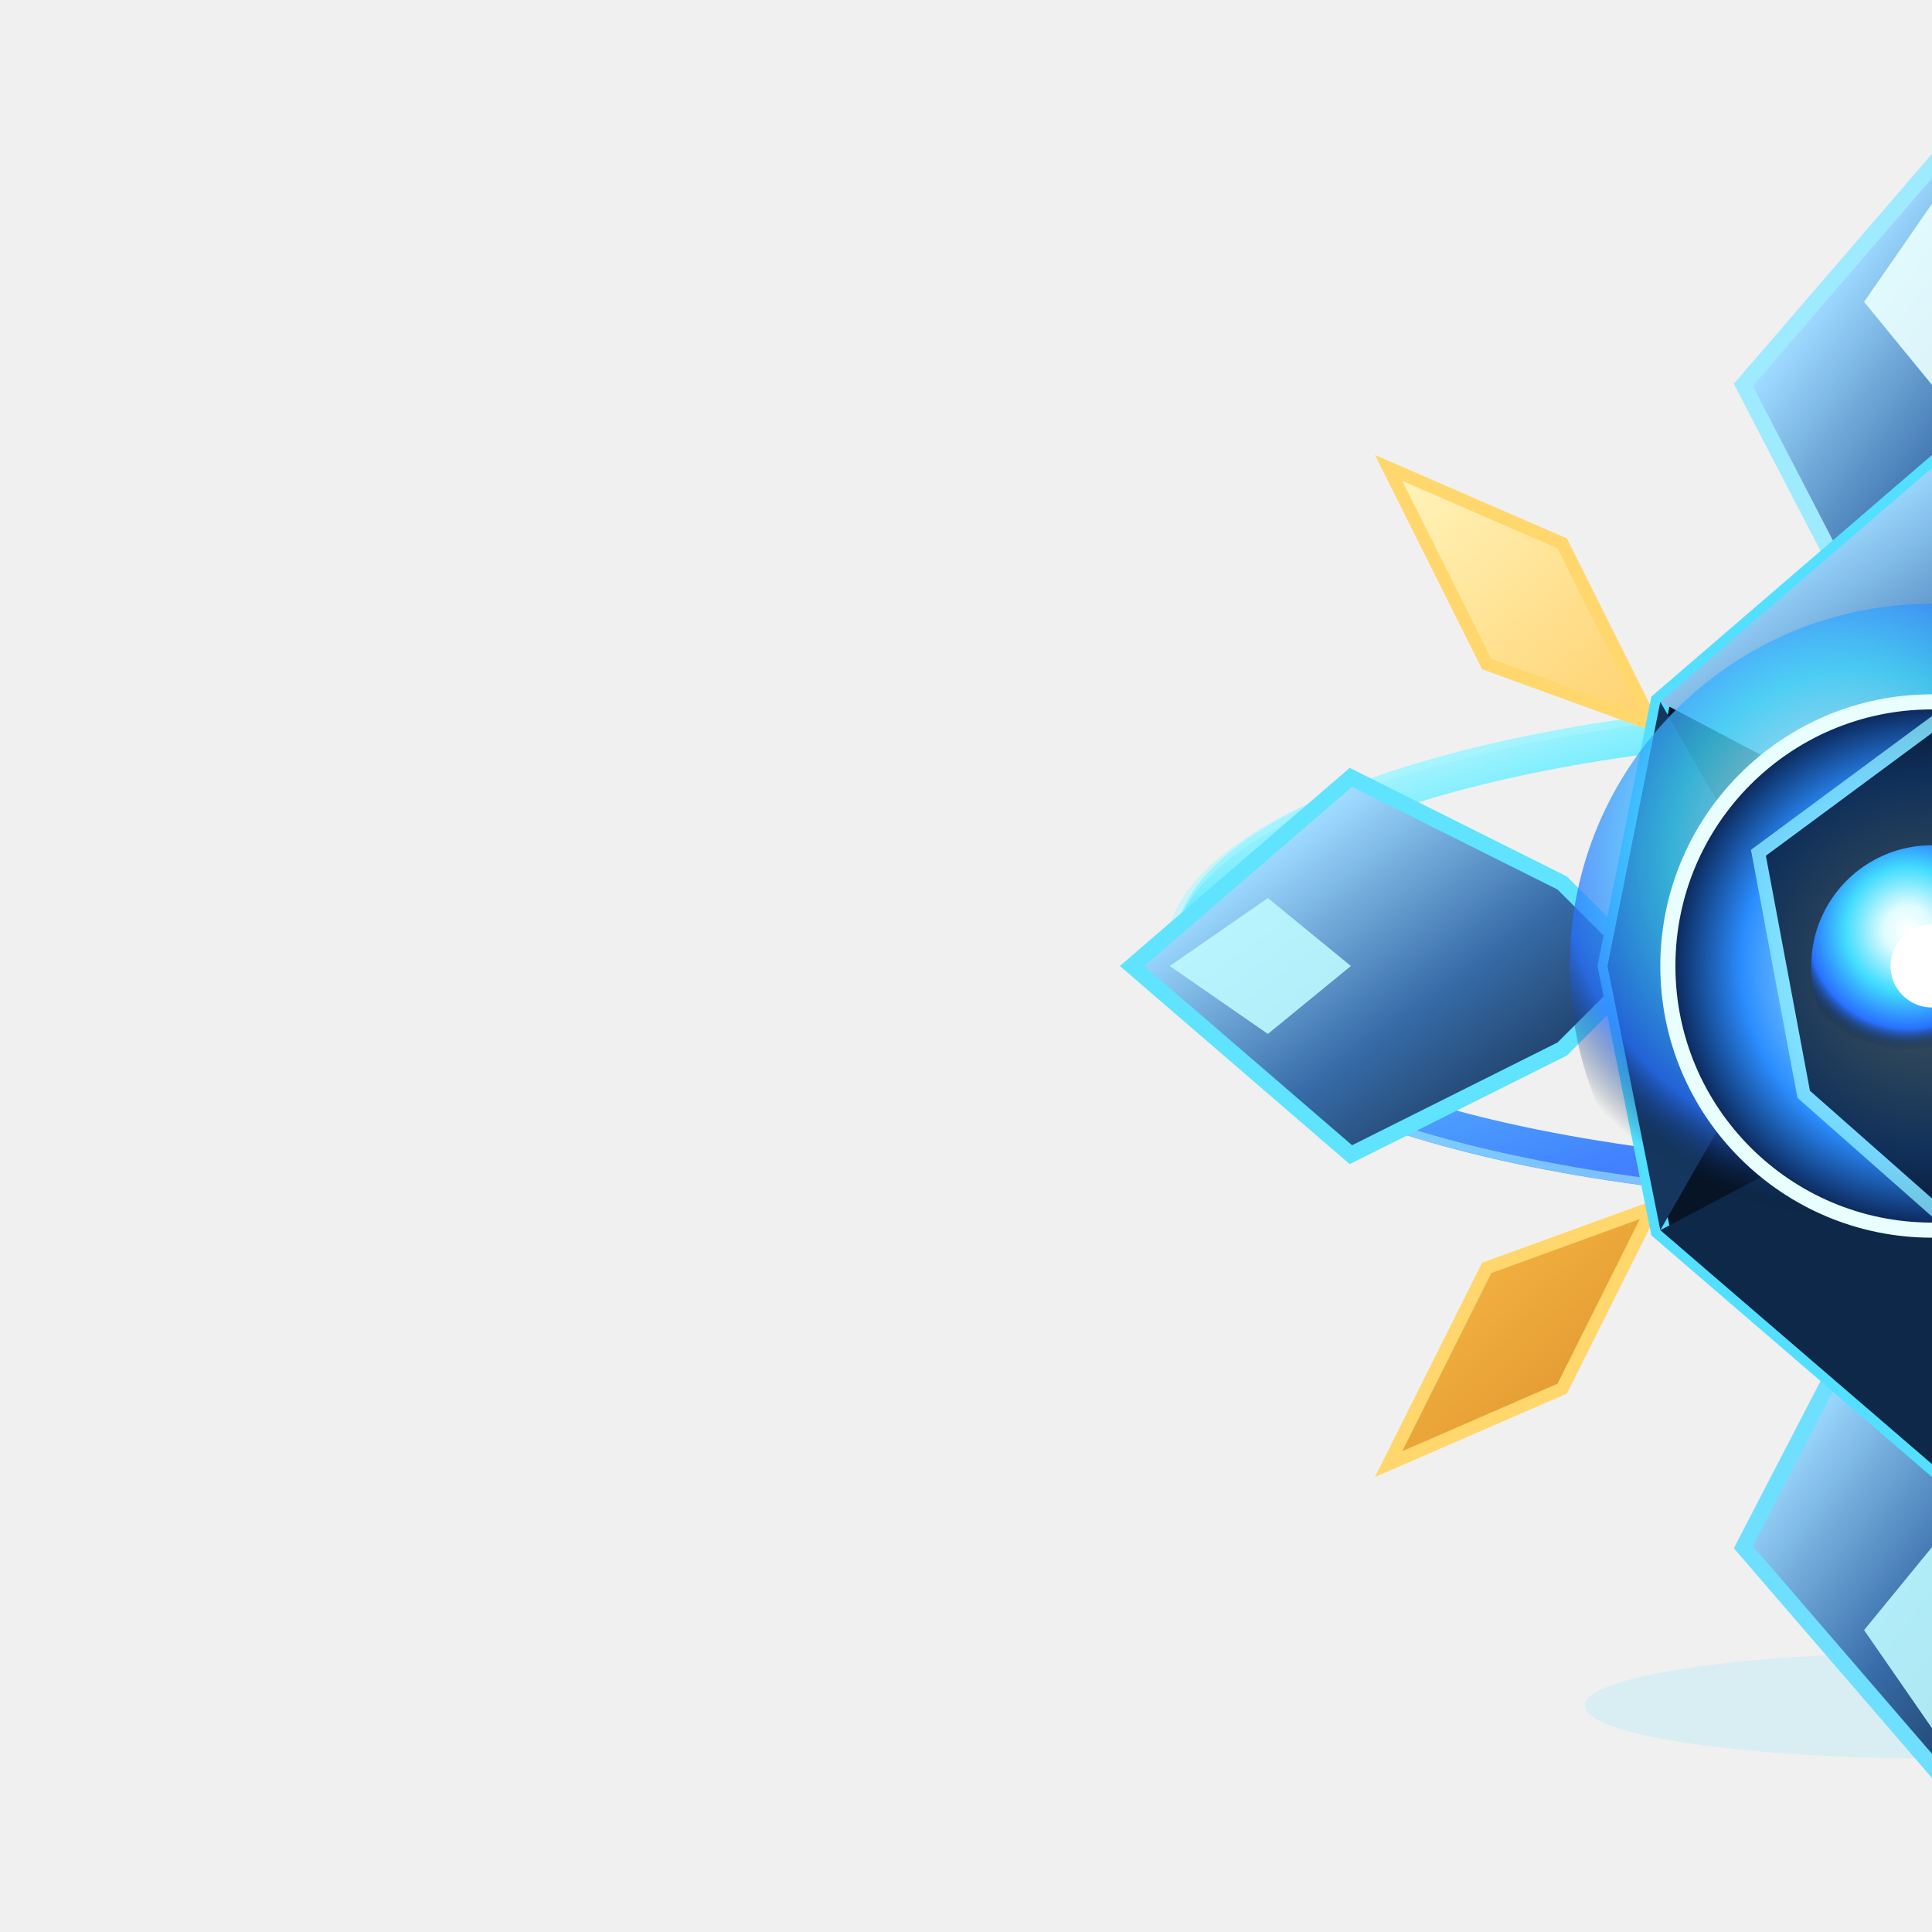
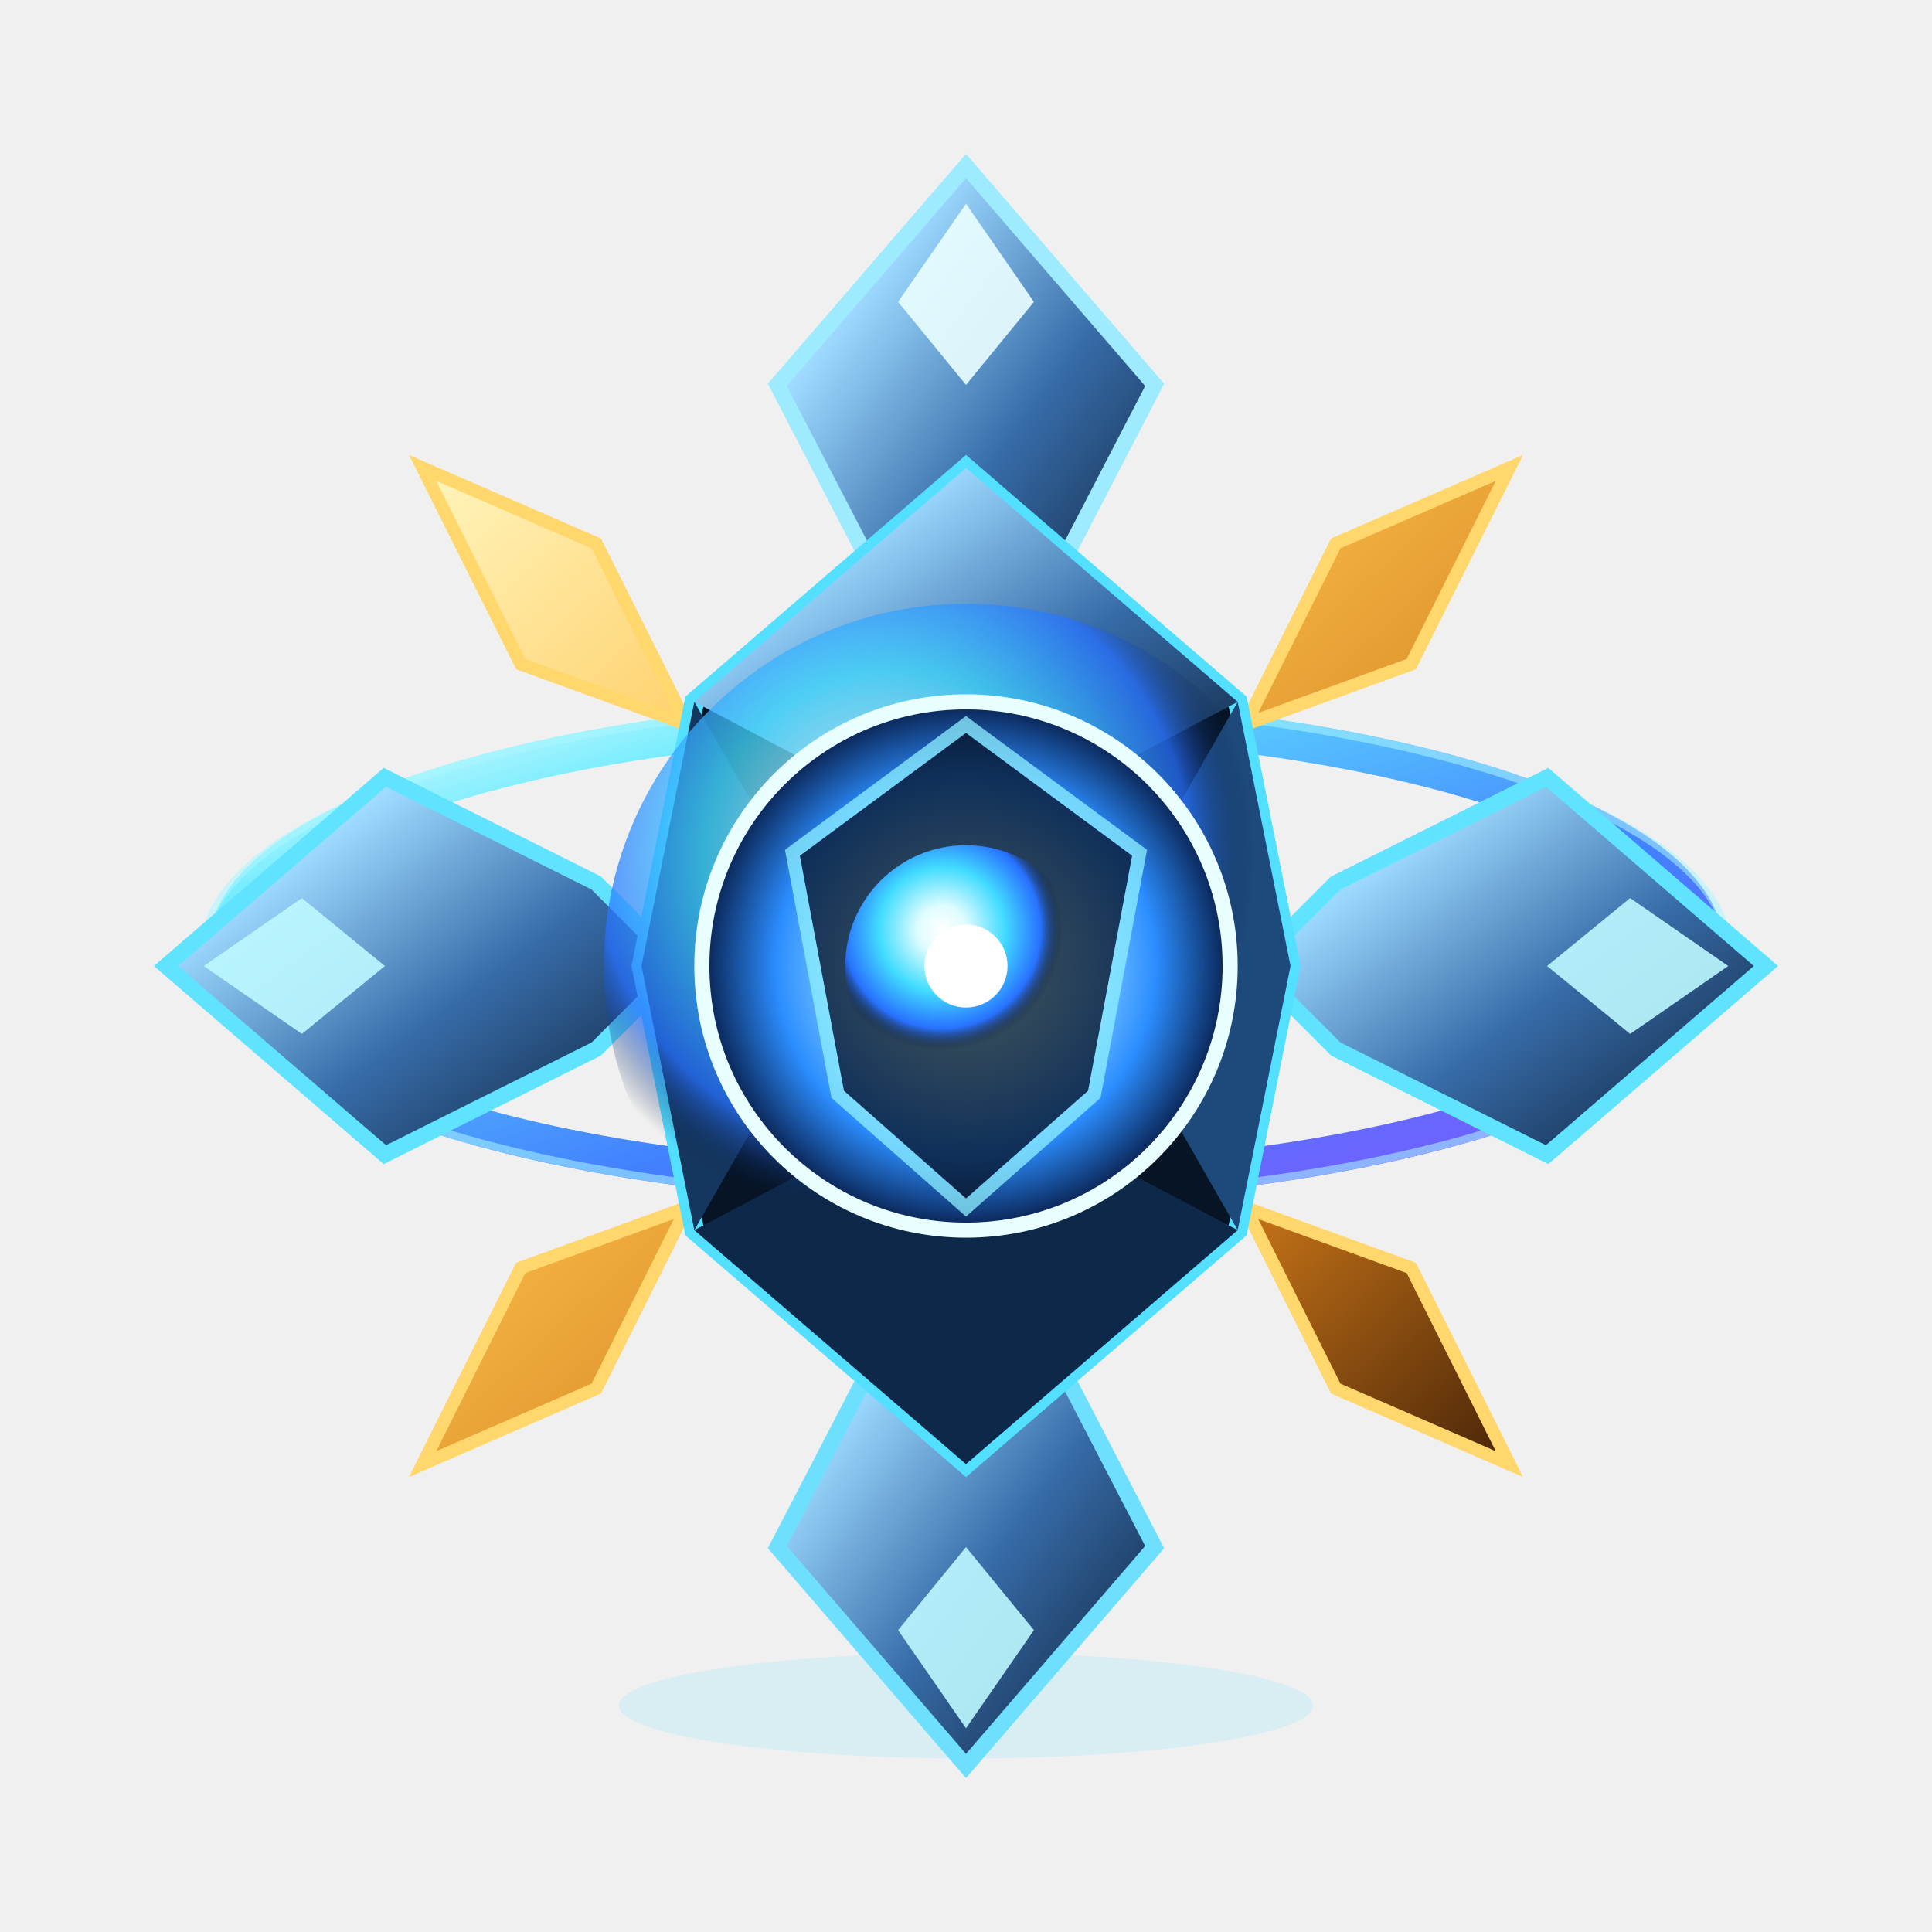
<svg xmlns="http://www.w3.org/2000/svg" viewBox="0 0 256 256">
  <defs>
    <radialGradient id="c" cx=".4" cy=".35">
      <stop stop-color="#fff" />
      <stop offset=".2" stop-color="#dffcff" />
      <stop offset=".52" stop-color="#42dcff" />
      <stop offset=".82" stop-color="#2871ff" />
      <stop offset="1" stop-color="#08172f" stop-opacity="0" />
    </radialGradient>
    <radialGradient id="ci">
      <stop stop-color="#fff" />
      <stop offset=".28" stop-color="#bdf7ff" />
      <stop offset=".72" stop-color="#2b8dff" />
      <stop offset="1" stop-color="#09204d" />
    </radialGradient>
    <linearGradient id="f" x2="1" y2="1">
      <stop stop-color="#f2fcff" />
      <stop offset=".24" stop-color="#9dd9ff" />
      <stop offset=".58" stop-color="#376ca8" />
      <stop offset="1" stop-color="#09182e" />
    </linearGradient>
    <linearGradient id="g" x2="1" y2="1">
      <stop stop-color="#fff5bd" />
      <stop offset=".35" stop-color="#ffc24d" />
      <stop offset=".75" stop-color="#c87518" />
      <stop offset="1" stop-color="#4a2508" />
    </linearGradient>
    <linearGradient id="r" x2="1" y2="1">
      <stop stop-color="#fff" />
      <stop offset=".22" stop-color="#57eaff" />
      <stop offset=".62" stop-color="#3377ff" />
      <stop offset="1" stop-color="#7b45ff" />
    </linearGradient>
  </defs>
-   <g transform="translate(128 0)">
-     <ellipse cx="128" cy="226" rx="46" ry="7" fill="#27dfff" opacity=".12" />
-     <g transform="rotate(0 128 128)">
-       <ellipse cx="128" cy="126" rx="98" ry="31" fill="none" stroke="url(#r)" stroke-width="5" opacity=".92" />
-       <ellipse cx="128" cy="126" rx="101" ry="33" fill="none" stroke="#aaf6ff" opacity=".55" />
-     </g>
-     <g transform="rotate(0 128 128)">
-       <path d="M128 22 153 51 139 78 128 89 117 78 103 51Z" fill="url(#f)" stroke="#9eeaff" stroke-width="2.1" />
-       <path d="M128 234 103 205 117 178 128 167 139 178 153 205Z" fill="url(#f)" stroke="#6fdfff" stroke-width="2.1" />
-       <path d="M22 128 51 103 79 117 90 128 79 139 51 153Z" fill="url(#f)" stroke="#5fe3ff" stroke-width="2.1" />
-       <path d="M234 128 205 103 177 117 166 128 177 139 205 153Z" fill="url(#f)" stroke="#5fe3ff" stroke-width="2.1" />
-       <path d="M56 62 79 72 91 96 69 88Z M200 62 177 72 165 96 187 88Z M56 194 79 184 91 160 69 168Z M200 194 177 184 165 160 187 168Z" fill="url(#g)" stroke="#ffd76c" stroke-width="1.7" />
-       <path d="M128 62 164 93 171 128 164 163 128 194 92 163 85 128 92 93Z" fill="#061426" stroke="#53dfff" stroke-width="2.6" />
-       <path d="M128 62 164 93 128 112 92 93Z" fill="url(#f)" />
-       <path d="M92 93 112 128 92 163 85 128Z" fill="#15375f" />
-       <path d="M164 93 171 128 164 163 144 128Z" fill="#1d4a7b" />
-       <path d="M92 163 128 144 164 163 128 194Z" fill="#0d2848" />
-     </g>
-     <g transform="scale(1)" transform-origin="128px 128px">
-       <circle cx="128" cy="128" r="48" fill="url(#c)" opacity=".74" />
-       <circle cx="128" cy="128" r="35" fill="url(#ci)" stroke="#e9ffff" stroke-width="2" />
-       <path d="M128 96 151 113 145 145 128 160 111 145 105 113Z" fill="#061326" opacity=".76" stroke="#8defff" stroke-width="1.8" />
-       <circle cx="128" cy="128" r="16" fill="url(#c)" />
-       <circle cx="128" cy="128" r="5.5" fill="#fff" />
-     </g>
-     <g opacity=".9">
-       <path d="M128 27 137 40 128 51 119 40Z" fill="#eaffff" />
-       <path d="M229 128 216 137 205 128 216 119Z" fill="#bdf8ff" />
-       <path d="M128 229 119 216 128 205 137 216Z" fill="#bdf8ff" />
-       <path d="M27 128 40 119 51 128 40 137Z" fill="#bdf8ff" />
-     </g>
+   <ellipse cx="128" cy="226" rx="46" ry="7" fill="#27dfff" opacity=".12" />
+   <g transform="rotate(0 128 128)">
+     <ellipse cx="128" cy="126" rx="98" ry="31" fill="none" stroke="url(#r)" stroke-width="5" opacity=".92" />
+     <ellipse cx="128" cy="126" rx="101" ry="33" fill="none" stroke="#aaf6ff" opacity=".55" />
+   </g>
+   <g transform="rotate(0 128 128)">
+     <path d="M128 22 153 51 139 78 128 89 117 78 103 51Z" fill="url(#f)" stroke="#9eeaff" stroke-width="2.1" />
+     <path d="M128 234 103 205 117 178 128 167 139 178 153 205Z" fill="url(#f)" stroke="#6fdfff" stroke-width="2.1" />
+     <path d="M22 128 51 103 79 117 90 128 79 139 51 153Z" fill="url(#f)" stroke="#5fe3ff" stroke-width="2.1" />
+     <path d="M234 128 205 103 177 117 166 128 177 139 205 153Z" fill="url(#f)" stroke="#5fe3ff" stroke-width="2.1" />
+     <path d="M56 62 79 72 91 96 69 88Z M200 62 177 72 165 96 187 88Z M56 194 79 184 91 160 69 168Z M200 194 177 184 165 160 187 168Z" fill="url(#g)" stroke="#ffd76c" stroke-width="1.7" />
+     <path d="M128 62 164 93 171 128 164 163 128 194 92 163 85 128 92 93Z" fill="#061426" stroke="#53dfff" stroke-width="2.6" />
+     <path d="M128 62 164 93 128 112 92 93Z" fill="url(#f)" />
+     <path d="M92 93 112 128 92 163 85 128Z" fill="#15375f" />
+     <path d="M164 93 171 128 164 163 144 128Z" fill="#1d4a7b" />
+     <path d="M92 163 128 144 164 163 128 194Z" fill="#0d2848" />
+   </g>
+   <g transform="scale(1)" transform-origin="128px 128px">
+     <circle cx="128" cy="128" r="48" fill="url(#c)" opacity=".74" />
+     <circle cx="128" cy="128" r="35" fill="url(#ci)" stroke="#e9ffff" stroke-width="2" />
+     <path d="M128 96 151 113 145 145 128 160 111 145 105 113Z" fill="#061326" opacity=".76" stroke="#8defff" stroke-width="1.8" />
+     <circle cx="128" cy="128" r="16" fill="url(#c)" />
+     <circle cx="128" cy="128" r="5.5" fill="#fff" />
+   </g>
+   <g opacity=".9">
+     <path d="M128 27 137 40 128 51 119 40Z" fill="#eaffff" />
+     <path d="M229 128 216 137 205 128 216 119Z" fill="#bdf8ff" />
+     <path d="M128 229 119 216 128 205 137 216Z" fill="#bdf8ff" />
+     <path d="M27 128 40 119 51 128 40 137Z" fill="#bdf8ff" />
  </g>
</svg>
